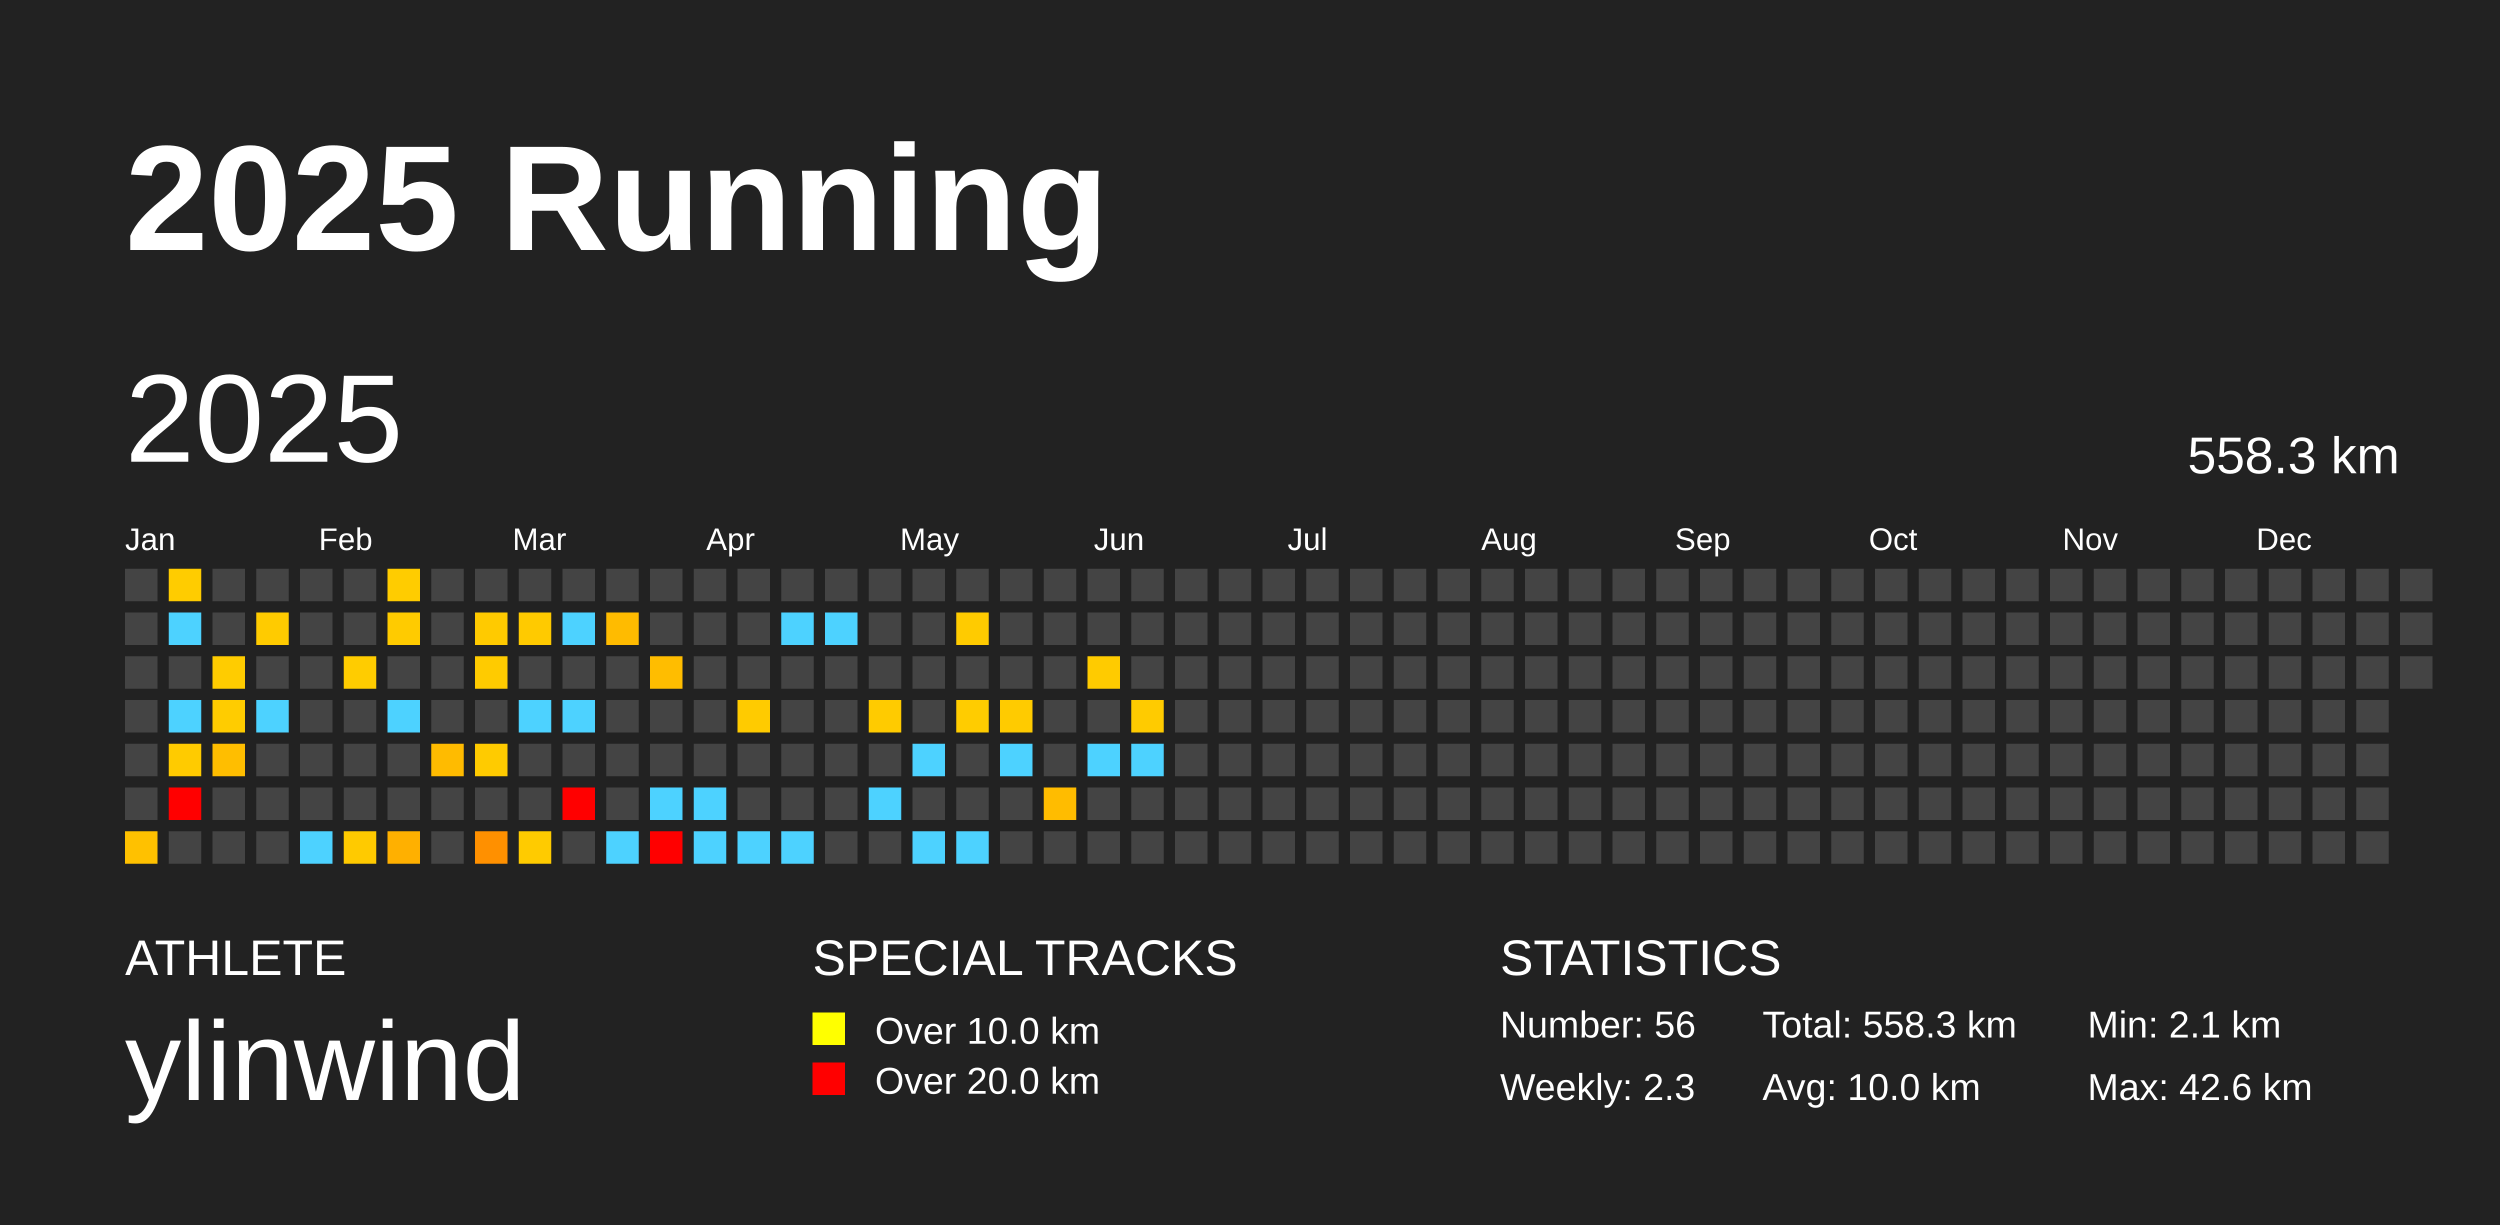
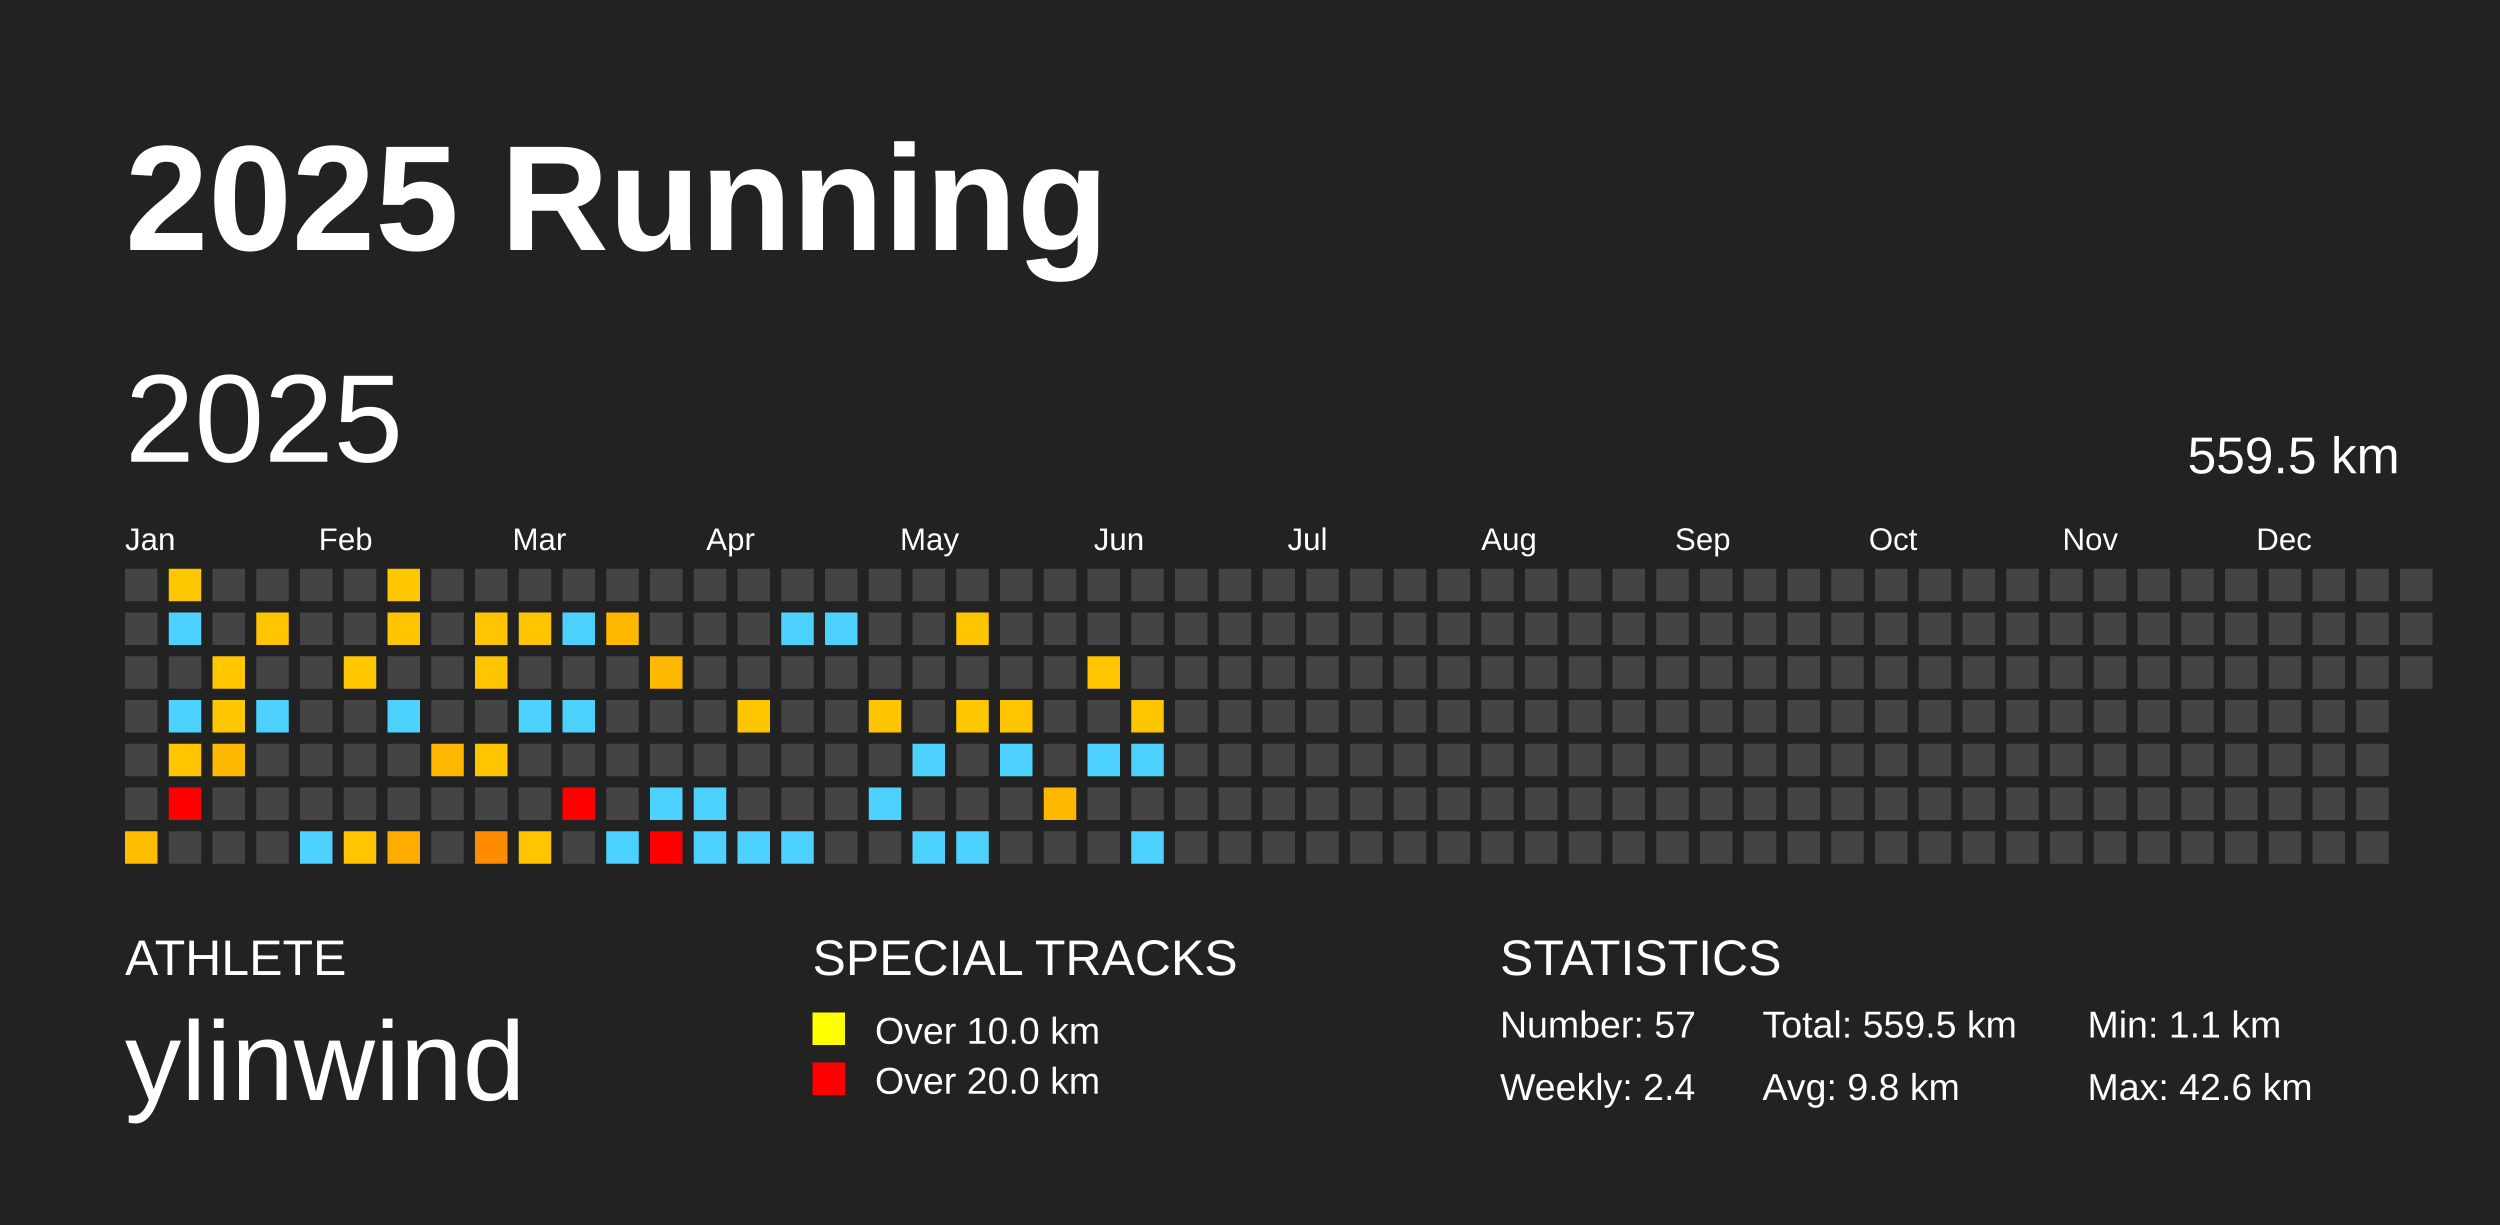
<svg xmlns="http://www.w3.org/2000/svg" baseProfile="full" height="98mm" version="1.1" viewBox="0,0,200,98" width="200mm">
  <defs />
  <rect fill="#222222" height="98" width="200" x="0" y="0" />
  <text fill="#FFFFFF" style="font-size:12px; font-family:Arial; font-weight:bold;" x="10" y="20">2025 Running</text>
  <text fill="#FFFFFF" style="font-size:4px; font-family:Arial" x="10" y="78">ATHLETE</text>
  <text fill="#FFFFFF" style="font-size:9px; font-family:Arial" x="10" y="88">ylinwind</text>
  <text fill="#FFFFFF" style="font-size:4px; font-family:Arial" x="65" y="78">SPECIAL TRACKS</text>
  <rect fill="yellow" height="2.6" width="2.6" x="65" y="81" />
  <text fill="#FFFFFF" style="font-size:3px; font-family:Arial" x="70" y="83.5">Over 10.0 km</text>
  <rect fill="red" height="2.6" width="2.6" x="65" y="85" />
  <text fill="#FFFFFF" style="font-size:3px; font-family:Arial" x="70" y="87.5">Over 20.0 km</text>
  <text fill="#FFFFFF" style="font-size:4px; font-family:Arial" x="120" y="78">STATISTICS</text>
-   <text fill="#FFFFFF" style="font-size:3px; font-family:Arial" x="120" y="83">Number: 56</text>
-   <text fill="#FFFFFF" style="font-size:3px; font-family:Arial" x="120" y="88">Weekly: 2.3</text>
-   <text fill="#FFFFFF" style="font-size:3px; font-family:Arial" x="141" y="83">Total: 558.3 km</text>
-   <text fill="#FFFFFF" style="font-size:3px; font-family:Arial" x="141" y="88">Avg: 10.0 km</text>
-   <text fill="#FFFFFF" style="font-size:3px; font-family:Arial" x="167" y="83">Min: 2.1 km</text>
+   <text fill="#FFFFFF" style="font-size:3px; font-family:Arial" x="120" y="83">Number: 57</text>
+   <text fill="#FFFFFF" style="font-size:3px; font-family:Arial" x="120" y="88">Weekly: 2.4</text>
+   <text fill="#FFFFFF" style="font-size:3px; font-family:Arial" x="141" y="83">Total: 559.5 km</text>
+   <text fill="#FFFFFF" style="font-size:3px; font-family:Arial" x="141" y="88">Avg: 9.8 km</text>
+   <text fill="#FFFFFF" style="font-size:3px; font-family:Arial" x="167" y="83">Min: 1.1 km</text>
  <text fill="#FFFFFF" style="font-size:3px; font-family:Arial" x="167" y="88">Max: 42.6 km</text>
  <text dominant-baseline="hanging" fill="#FFFFFF" style="font-size:10.0px; font-family:Arial;" x="10" y="30">2025</text>
-   <text dominant-baseline="hanging" fill="#FFFFFF" style="font-size:4.125px; font-family:Arial;" x="175" y="35">558.3 km</text>
+   <text dominant-baseline="hanging" fill="#FFFFFF" style="font-size:4.125px; font-family:Arial;" x="175" y="35">559.5 km</text>
  <text fill="#FFFFFF" style="font-size:2.5px; font-family:Arial" x="10.0" y="44">Jan</text>
  <text fill="#FFFFFF" style="font-size:2.5px; font-family:Arial" x="25.5" y="44">Feb</text>
  <text fill="#FFFFFF" style="font-size:2.5px; font-family:Arial" x="41.0" y="44">Mar</text>
  <text fill="#FFFFFF" style="font-size:2.5px; font-family:Arial" x="56.5" y="44">Apr</text>
  <text fill="#FFFFFF" style="font-size:2.5px; font-family:Arial" x="72.0" y="44">May</text>
  <text fill="#FFFFFF" style="font-size:2.5px; font-family:Arial" x="87.5" y="44">Jun</text>
  <text fill="#FFFFFF" style="font-size:2.5px; font-family:Arial" x="103.0" y="44">Jul</text>
  <text fill="#FFFFFF" style="font-size:2.5px; font-family:Arial" x="118.5" y="44">Aug</text>
  <text fill="#FFFFFF" style="font-size:2.5px; font-family:Arial" x="134.0" y="44">Sep</text>
  <text fill="#FFFFFF" style="font-size:2.5px; font-family:Arial" x="149.5" y="44">Oct</text>
  <text fill="#FFFFFF" style="font-size:2.5px; font-family:Arial" x="165.0" y="44">Nov</text>
  <text fill="#FFFFFF" style="font-size:2.5px; font-family:Arial" x="180.5" y="44">Dec</text>
  <rect fill="#444444" height="2.6" width="2.6" x="10.0" y="45.5" />
  <rect fill="#444444" height="2.6" width="2.6" x="10.0" y="49.0" />
  <rect fill="#444444" height="2.6" width="2.6" x="10.0" y="52.5" />
  <rect fill="#444444" height="2.6" width="2.6" x="10.0" y="56.0" />
  <rect fill="#444444" height="2.6" width="2.6" x="10.0" y="59.5" />
  <rect fill="#444444" height="2.6" width="2.6" x="10.0" y="63.0" />
-   <rect fill="#ffc100" height="2.6" width="2.6" x="10.0" y="66.5" />
-   <rect fill="#ffcc00" height="2.6" width="2.6" x="13.5" y="45.5" />
+   <rect fill="#ffbd00" height="2.6" width="2.6" x="10.0" y="66.5" />
+   <rect fill="#ffc700" height="2.6" width="2.6" x="13.5" y="45.5" />
  <rect fill="#4dd2ff" height="2.6" width="2.6" x="13.5" y="49.0" />
  <rect fill="#444444" height="2.6" width="2.6" x="13.5" y="52.5" />
  <rect fill="#4dd2ff" height="2.6" width="2.6" x="13.5" y="56.0" />
-   <rect fill="#ffcb00" height="2.6" width="2.6" x="13.5" y="59.5" />
+   <rect fill="#ffc600" height="2.6" width="2.6" x="13.5" y="59.5" />
  <rect fill="red" height="2.6" width="2.6" x="13.5" y="63.0" />
  <rect fill="#444444" height="2.6" width="2.6" x="13.5" y="66.5" />
  <rect fill="#444444" height="2.6" width="2.6" x="17.0" y="45.5" />
  <rect fill="#444444" height="2.6" width="2.6" x="17.0" y="49.0" />
-   <rect fill="#ffcc00" height="2.6" width="2.6" x="17.0" y="52.5" />
-   <rect fill="#ffcc00" height="2.6" width="2.6" x="17.0" y="56.0" />
-   <rect fill="#ffbe00" height="2.6" width="2.6" x="17.0" y="59.5" />
+   <rect fill="#ffc700" height="2.6" width="2.6" x="17.0" y="52.5" />
+   <rect fill="#ffc700" height="2.6" width="2.6" x="17.0" y="56.0" />
+   <rect fill="#ffba00" height="2.6" width="2.6" x="17.0" y="59.5" />
  <rect fill="#444444" height="2.6" width="2.6" x="17.0" y="63.0" />
  <rect fill="#444444" height="2.6" width="2.6" x="17.0" y="66.5" />
  <rect fill="#444444" height="2.6" width="2.6" x="20.5" y="45.5" />
-   <rect fill="#ffcb00" height="2.6" width="2.6" x="20.5" y="49.0" />
+   <rect fill="#ffc600" height="2.6" width="2.6" x="20.5" y="49.0" />
  <rect fill="#444444" height="2.6" width="2.6" x="20.5" y="52.5" />
  <rect fill="#4dd2ff" height="2.6" width="2.6" x="20.5" y="56.0" />
  <rect fill="#444444" height="2.6" width="2.6" x="20.5" y="59.5" />
  <rect fill="#444444" height="2.6" width="2.6" x="20.5" y="63.0" />
  <rect fill="#444444" height="2.6" width="2.6" x="20.5" y="66.5" />
  <rect fill="#444444" height="2.6" width="2.6" x="24.0" y="45.5" />
  <rect fill="#444444" height="2.6" width="2.6" x="24.0" y="49.0" />
  <rect fill="#444444" height="2.6" width="2.6" x="24.0" y="52.5" />
  <rect fill="#444444" height="2.6" width="2.6" x="24.0" y="56.0" />
  <rect fill="#444444" height="2.6" width="2.6" x="24.0" y="59.5" />
  <rect fill="#444444" height="2.6" width="2.6" x="24.0" y="63.0" />
  <rect fill="#4dd2ff" height="2.6" width="2.6" x="24.0" y="66.5" />
  <rect fill="#444444" height="2.6" width="2.6" x="27.5" y="45.5" />
  <rect fill="#444444" height="2.6" width="2.6" x="27.5" y="49.0" />
-   <rect fill="#ffcc00" height="2.6" width="2.6" x="27.5" y="52.5" />
+   <rect fill="#ffc700" height="2.6" width="2.6" x="27.5" y="52.5" />
  <rect fill="#444444" height="2.6" width="2.6" x="27.5" y="56.0" />
  <rect fill="#444444" height="2.6" width="2.6" x="27.5" y="59.5" />
  <rect fill="#444444" height="2.6" width="2.6" x="27.5" y="63.0" />
-   <rect fill="#ffca00" height="2.6" width="2.6" x="27.5" y="66.5" />
-   <rect fill="#ffcc00" height="2.6" width="2.6" x="31.0" y="45.5" />
-   <rect fill="#ffcb00" height="2.6" width="2.6" x="31.0" y="49.0" />
+   <rect fill="#ffc600" height="2.6" width="2.6" x="27.5" y="66.5" />
+   <rect fill="#ffc700" height="2.6" width="2.6" x="31.0" y="45.5" />
+   <rect fill="#ffc600" height="2.6" width="2.6" x="31.0" y="49.0" />
  <rect fill="#444444" height="2.6" width="2.6" x="31.0" y="52.5" />
  <rect fill="#4dd2ff" height="2.6" width="2.6" x="31.0" y="56.0" />
  <rect fill="#444444" height="2.6" width="2.6" x="31.0" y="59.5" />
  <rect fill="#444444" height="2.6" width="2.6" x="31.0" y="63.0" />
-   <rect fill="#ffb000" height="2.6" width="2.6" x="31.0" y="66.5" />
+   <rect fill="#ffac00" height="2.6" width="2.6" x="31.0" y="66.5" />
  <rect fill="#444444" height="2.6" width="2.6" x="34.5" y="45.5" />
  <rect fill="#444444" height="2.6" width="2.6" x="34.5" y="49.0" />
  <rect fill="#444444" height="2.6" width="2.6" x="34.5" y="52.5" />
  <rect fill="#444444" height="2.6" width="2.6" x="34.5" y="56.0" />
-   <rect fill="#ffbb00" height="2.6" width="2.6" x="34.5" y="59.5" />
+   <rect fill="#ffb700" height="2.6" width="2.6" x="34.5" y="59.5" />
  <rect fill="#444444" height="2.6" width="2.6" x="34.5" y="63.0" />
  <rect fill="#444444" height="2.6" width="2.6" x="34.5" y="66.5" />
  <rect fill="#444444" height="2.6" width="2.6" x="38.0" y="45.5" />
-   <rect fill="#ffca00" height="2.6" width="2.6" x="38.0" y="49.0" />
-   <rect fill="#ffcb00" height="2.6" width="2.6" x="38.0" y="52.5" />
+   <rect fill="#ffc500" height="2.6" width="2.6" x="38.0" y="49.0" />
+   <rect fill="#ffc600" height="2.6" width="2.6" x="38.0" y="52.5" />
  <rect fill="#444444" height="2.6" width="2.6" x="38.0" y="56.0" />
-   <rect fill="#ffcb00" height="2.6" width="2.6" x="38.0" y="59.5" />
+   <rect fill="#ffc600" height="2.6" width="2.6" x="38.0" y="59.5" />
  <rect fill="#444444" height="2.6" width="2.6" x="38.0" y="63.0" />
-   <rect fill="#ff9000" height="2.6" width="2.6" x="38.0" y="66.5" />
+   <rect fill="#ff8c00" height="2.6" width="2.6" x="38.0" y="66.5" />
  <rect fill="#444444" height="2.6" width="2.6" x="41.5" y="45.5" />
-   <rect fill="#ffca00" height="2.6" width="2.6" x="41.5" y="49.0" />
+   <rect fill="#ffc600" height="2.6" width="2.6" x="41.5" y="49.0" />
  <rect fill="#444444" height="2.6" width="2.6" x="41.5" y="52.5" />
  <rect fill="#4dd2ff" height="2.6" width="2.6" x="41.5" y="56.0" />
  <rect fill="#444444" height="2.6" width="2.6" x="41.5" y="59.5" />
  <rect fill="#444444" height="2.6" width="2.6" x="41.5" y="63.0" />
-   <rect fill="#ffcb00" height="2.6" width="2.6" x="41.5" y="66.5" />
+   <rect fill="#ffc600" height="2.6" width="2.6" x="41.5" y="66.5" />
  <rect fill="#444444" height="2.6" width="2.6" x="45.0" y="45.5" />
  <rect fill="#4dd2ff" height="2.6" width="2.6" x="45.0" y="49.0" />
  <rect fill="#444444" height="2.6" width="2.6" x="45.0" y="52.5" />
  <rect fill="#4dd2ff" height="2.6" width="2.6" x="45.0" y="56.0" />
  <rect fill="#444444" height="2.6" width="2.6" x="45.0" y="59.5" />
  <rect fill="red" height="2.6" width="2.6" x="45.0" y="63.0" />
  <rect fill="#444444" height="2.6" width="2.6" x="45.0" y="66.5" />
  <rect fill="#444444" height="2.6" width="2.6" x="48.5" y="45.5" />
-   <rect fill="#ffbb00" height="2.6" width="2.6" x="48.5" y="49.0" />
+   <rect fill="#ffb700" height="2.6" width="2.6" x="48.5" y="49.0" />
  <rect fill="#444444" height="2.6" width="2.6" x="48.5" y="52.5" />
  <rect fill="#444444" height="2.6" width="2.6" x="48.5" y="56.0" />
  <rect fill="#444444" height="2.6" width="2.6" x="48.5" y="59.5" />
  <rect fill="#444444" height="2.6" width="2.6" x="48.5" y="63.0" />
  <rect fill="#4dd2ff" height="2.6" width="2.6" x="48.5" y="66.5" />
  <rect fill="#444444" height="2.6" width="2.6" x="52.0" y="45.5" />
  <rect fill="#444444" height="2.6" width="2.6" x="52.0" y="49.0" />
-   <rect fill="#ffbd00" height="2.6" width="2.6" x="52.0" y="52.5" />
+   <rect fill="#ffb900" height="2.6" width="2.6" x="52.0" y="52.5" />
  <rect fill="#444444" height="2.6" width="2.6" x="52.0" y="56.0" />
  <rect fill="#444444" height="2.6" width="2.6" x="52.0" y="59.5" />
  <rect fill="#4dd2ff" height="2.6" width="2.6" x="52.0" y="63.0" />
  <rect fill="red" height="2.6" width="2.6" x="52.0" y="66.5" />
  <rect fill="#444444" height="2.6" width="2.6" x="55.5" y="45.5" />
  <rect fill="#444444" height="2.6" width="2.6" x="55.5" y="49.0" />
  <rect fill="#444444" height="2.6" width="2.6" x="55.5" y="52.5" />
  <rect fill="#444444" height="2.6" width="2.6" x="55.5" y="56.0" />
  <rect fill="#444444" height="2.6" width="2.6" x="55.5" y="59.5" />
  <rect fill="#4dd2ff" height="2.6" width="2.6" x="55.5" y="63.0" />
  <rect fill="#4dd2ff" height="2.6" width="2.6" x="55.5" y="66.5" />
  <rect fill="#444444" height="2.6" width="2.6" x="59.0" y="45.5" />
  <rect fill="#444444" height="2.6" width="2.6" x="59.0" y="49.0" />
  <rect fill="#444444" height="2.6" width="2.6" x="59.0" y="52.5" />
-   <rect fill="#ffcb00" height="2.6" width="2.6" x="59.0" y="56.0" />
+   <rect fill="#ffc600" height="2.6" width="2.6" x="59.0" y="56.0" />
  <rect fill="#444444" height="2.6" width="2.6" x="59.0" y="59.5" />
  <rect fill="#444444" height="2.6" width="2.6" x="59.0" y="63.0" />
  <rect fill="#4dd2ff" height="2.6" width="2.6" x="59.0" y="66.5" />
  <rect fill="#444444" height="2.6" width="2.6" x="62.5" y="45.5" />
  <rect fill="#4dd2ff" height="2.6" width="2.6" x="62.5" y="49.0" />
  <rect fill="#444444" height="2.6" width="2.6" x="62.5" y="52.5" />
  <rect fill="#444444" height="2.6" width="2.6" x="62.5" y="56.0" />
  <rect fill="#444444" height="2.6" width="2.6" x="62.5" y="59.5" />
  <rect fill="#444444" height="2.6" width="2.6" x="62.5" y="63.0" />
  <rect fill="#4dd2ff" height="2.6" width="2.6" x="62.5" y="66.5" />
  <rect fill="#444444" height="2.6" width="2.6" x="66.0" y="45.5" />
  <rect fill="#4dd2ff" height="2.6" width="2.6" x="66.0" y="49.0" />
  <rect fill="#444444" height="2.6" width="2.6" x="66.0" y="52.5" />
  <rect fill="#444444" height="2.6" width="2.6" x="66.0" y="56.0" />
  <rect fill="#444444" height="2.6" width="2.6" x="66.0" y="59.5" />
  <rect fill="#444444" height="2.6" width="2.6" x="66.0" y="63.0" />
  <rect fill="#444444" height="2.6" width="2.6" x="66.0" y="66.5" />
  <rect fill="#444444" height="2.6" width="2.6" x="69.5" y="45.5" />
  <rect fill="#444444" height="2.6" width="2.6" x="69.5" y="49.0" />
  <rect fill="#444444" height="2.6" width="2.6" x="69.5" y="52.5" />
-   <rect fill="#ffcb00" height="2.6" width="2.6" x="69.5" y="56.0" />
+   <rect fill="#ffc600" height="2.6" width="2.6" x="69.5" y="56.0" />
  <rect fill="#444444" height="2.6" width="2.6" x="69.5" y="59.5" />
  <rect fill="#4dd2ff" height="2.6" width="2.6" x="69.5" y="63.0" />
  <rect fill="#444444" height="2.6" width="2.6" x="69.5" y="66.5" />
  <rect fill="#444444" height="2.6" width="2.6" x="73.0" y="45.5" />
  <rect fill="#444444" height="2.6" width="2.6" x="73.0" y="49.0" />
  <rect fill="#444444" height="2.6" width="2.6" x="73.0" y="52.5" />
  <rect fill="#444444" height="2.6" width="2.6" x="73.0" y="56.0" />
  <rect fill="#4dd2ff" height="2.6" width="2.6" x="73.0" y="59.5" />
  <rect fill="#444444" height="2.6" width="2.6" x="73.0" y="63.0" />
  <rect fill="#4dd2ff" height="2.6" width="2.6" x="73.0" y="66.5" />
  <rect fill="#444444" height="2.6" width="2.6" x="76.5" y="45.5" />
-   <rect fill="#ffcb00" height="2.6" width="2.6" x="76.5" y="49.0" />
+   <rect fill="#ffc600" height="2.6" width="2.6" x="76.5" y="49.0" />
  <rect fill="#444444" height="2.6" width="2.6" x="76.5" y="52.5" />
-   <rect fill="#ffcc00" height="2.6" width="2.6" x="76.5" y="56.0" />
+   <rect fill="#ffc700" height="2.6" width="2.6" x="76.5" y="56.0" />
  <rect fill="#444444" height="2.6" width="2.6" x="76.5" y="59.5" />
  <rect fill="#444444" height="2.6" width="2.6" x="76.5" y="63.0" />
  <rect fill="#4dd2ff" height="2.6" width="2.6" x="76.5" y="66.5" />
  <rect fill="#444444" height="2.6" width="2.6" x="80.0" y="45.5" />
  <rect fill="#444444" height="2.6" width="2.6" x="80.0" y="49.0" />
  <rect fill="#444444" height="2.6" width="2.6" x="80.0" y="52.5" />
-   <rect fill="#ffcb00" height="2.6" width="2.6" x="80.0" y="56.0" />
+   <rect fill="#ffc600" height="2.6" width="2.6" x="80.0" y="56.0" />
  <rect fill="#4dd2ff" height="2.6" width="2.6" x="80.0" y="59.5" />
  <rect fill="#444444" height="2.6" width="2.6" x="80.0" y="63.0" />
  <rect fill="#444444" height="2.6" width="2.6" x="80.0" y="66.5" />
  <rect fill="#444444" height="2.6" width="2.6" x="83.5" y="45.5" />
  <rect fill="#444444" height="2.6" width="2.6" x="83.5" y="49.0" />
  <rect fill="#444444" height="2.6" width="2.6" x="83.5" y="52.5" />
  <rect fill="#444444" height="2.6" width="2.6" x="83.5" y="56.0" />
  <rect fill="#444444" height="2.6" width="2.6" x="83.5" y="59.5" />
-   <rect fill="#ffbc00" height="2.6" width="2.6" x="83.5" y="63.0" />
+   <rect fill="#ffb800" height="2.6" width="2.6" x="83.5" y="63.0" />
  <rect fill="#444444" height="2.6" width="2.6" x="83.5" y="66.5" />
  <rect fill="#444444" height="2.6" width="2.6" x="87.0" y="45.5" />
  <rect fill="#444444" height="2.6" width="2.6" x="87.0" y="49.0" />
-   <rect fill="#ffcb00" height="2.6" width="2.6" x="87.0" y="52.5" />
+   <rect fill="#ffc600" height="2.6" width="2.6" x="87.0" y="52.5" />
  <rect fill="#444444" height="2.6" width="2.6" x="87.0" y="56.0" />
  <rect fill="#4dd2ff" height="2.6" width="2.6" x="87.0" y="59.5" />
  <rect fill="#444444" height="2.6" width="2.6" x="87.0" y="63.0" />
  <rect fill="#444444" height="2.6" width="2.6" x="87.0" y="66.5" />
  <rect fill="#444444" height="2.6" width="2.6" x="90.5" y="45.5" />
  <rect fill="#444444" height="2.6" width="2.6" x="90.5" y="49.0" />
  <rect fill="#444444" height="2.6" width="2.6" x="90.5" y="52.5" />
-   <rect fill="#ffcb00" height="2.6" width="2.6" x="90.5" y="56.0" />
+   <rect fill="#ffc600" height="2.6" width="2.6" x="90.5" y="56.0" />
  <rect fill="#4dd2ff" height="2.6" width="2.6" x="90.5" y="59.5" />
  <rect fill="#444444" height="2.6" width="2.6" x="90.5" y="63.0" />
-   <rect fill="#444444" height="2.6" width="2.6" x="90.5" y="66.5" />
+   <rect fill="#4dd2ff" height="2.6" width="2.6" x="90.5" y="66.5" />
  <rect fill="#444444" height="2.6" width="2.6" x="94.0" y="45.5" />
  <rect fill="#444444" height="2.6" width="2.6" x="94.0" y="49.0" />
  <rect fill="#444444" height="2.6" width="2.6" x="94.0" y="52.5" />
  <rect fill="#444444" height="2.6" width="2.6" x="94.0" y="56.0" />
  <rect fill="#444444" height="2.6" width="2.6" x="94.0" y="59.5" />
  <rect fill="#444444" height="2.6" width="2.6" x="94.0" y="63.0" />
  <rect fill="#444444" height="2.6" width="2.6" x="94.0" y="66.5" />
  <rect fill="#444444" height="2.6" width="2.6" x="97.5" y="45.5" />
  <rect fill="#444444" height="2.6" width="2.6" x="97.5" y="49.0" />
  <rect fill="#444444" height="2.6" width="2.6" x="97.5" y="52.5" />
  <rect fill="#444444" height="2.6" width="2.6" x="97.5" y="56.0" />
  <rect fill="#444444" height="2.6" width="2.6" x="97.5" y="59.5" />
  <rect fill="#444444" height="2.6" width="2.6" x="97.5" y="63.0" />
  <rect fill="#444444" height="2.6" width="2.6" x="97.5" y="66.5" />
  <rect fill="#444444" height="2.6" width="2.6" x="101.0" y="45.5" />
  <rect fill="#444444" height="2.6" width="2.6" x="101.0" y="49.0" />
  <rect fill="#444444" height="2.6" width="2.6" x="101.0" y="52.5" />
  <rect fill="#444444" height="2.6" width="2.6" x="101.0" y="56.0" />
  <rect fill="#444444" height="2.6" width="2.6" x="101.0" y="59.5" />
  <rect fill="#444444" height="2.6" width="2.6" x="101.0" y="63.0" />
  <rect fill="#444444" height="2.6" width="2.6" x="101.0" y="66.5" />
  <rect fill="#444444" height="2.6" width="2.6" x="104.5" y="45.5" />
  <rect fill="#444444" height="2.6" width="2.6" x="104.5" y="49.0" />
  <rect fill="#444444" height="2.6" width="2.6" x="104.5" y="52.5" />
  <rect fill="#444444" height="2.6" width="2.6" x="104.5" y="56.0" />
  <rect fill="#444444" height="2.6" width="2.6" x="104.5" y="59.5" />
  <rect fill="#444444" height="2.6" width="2.6" x="104.5" y="63.0" />
  <rect fill="#444444" height="2.6" width="2.6" x="104.5" y="66.5" />
  <rect fill="#444444" height="2.6" width="2.6" x="108.0" y="45.5" />
  <rect fill="#444444" height="2.6" width="2.6" x="108.0" y="49.0" />
  <rect fill="#444444" height="2.6" width="2.6" x="108.0" y="52.5" />
  <rect fill="#444444" height="2.6" width="2.6" x="108.0" y="56.0" />
  <rect fill="#444444" height="2.6" width="2.6" x="108.0" y="59.5" />
  <rect fill="#444444" height="2.6" width="2.6" x="108.0" y="63.0" />
  <rect fill="#444444" height="2.6" width="2.6" x="108.0" y="66.5" />
  <rect fill="#444444" height="2.6" width="2.6" x="111.5" y="45.5" />
  <rect fill="#444444" height="2.6" width="2.6" x="111.5" y="49.0" />
  <rect fill="#444444" height="2.6" width="2.6" x="111.5" y="52.5" />
  <rect fill="#444444" height="2.6" width="2.6" x="111.5" y="56.0" />
  <rect fill="#444444" height="2.6" width="2.6" x="111.5" y="59.5" />
  <rect fill="#444444" height="2.6" width="2.6" x="111.5" y="63.0" />
  <rect fill="#444444" height="2.6" width="2.6" x="111.5" y="66.5" />
  <rect fill="#444444" height="2.6" width="2.6" x="115.0" y="45.5" />
  <rect fill="#444444" height="2.6" width="2.6" x="115.0" y="49.0" />
  <rect fill="#444444" height="2.6" width="2.6" x="115.0" y="52.5" />
  <rect fill="#444444" height="2.6" width="2.6" x="115.0" y="56.0" />
  <rect fill="#444444" height="2.6" width="2.6" x="115.0" y="59.5" />
  <rect fill="#444444" height="2.6" width="2.6" x="115.0" y="63.0" />
  <rect fill="#444444" height="2.6" width="2.6" x="115.0" y="66.5" />
  <rect fill="#444444" height="2.6" width="2.6" x="118.5" y="45.5" />
  <rect fill="#444444" height="2.6" width="2.6" x="118.5" y="49.0" />
  <rect fill="#444444" height="2.6" width="2.6" x="118.5" y="52.5" />
  <rect fill="#444444" height="2.6" width="2.6" x="118.5" y="56.0" />
  <rect fill="#444444" height="2.6" width="2.6" x="118.5" y="59.5" />
  <rect fill="#444444" height="2.6" width="2.6" x="118.5" y="63.0" />
  <rect fill="#444444" height="2.6" width="2.6" x="118.5" y="66.5" />
  <rect fill="#444444" height="2.6" width="2.6" x="122.0" y="45.5" />
  <rect fill="#444444" height="2.6" width="2.6" x="122.0" y="49.0" />
  <rect fill="#444444" height="2.6" width="2.6" x="122.0" y="52.5" />
  <rect fill="#444444" height="2.6" width="2.6" x="122.0" y="56.0" />
  <rect fill="#444444" height="2.6" width="2.6" x="122.0" y="59.5" />
  <rect fill="#444444" height="2.6" width="2.6" x="122.0" y="63.0" />
  <rect fill="#444444" height="2.6" width="2.6" x="122.0" y="66.5" />
  <rect fill="#444444" height="2.6" width="2.6" x="125.5" y="45.5" />
  <rect fill="#444444" height="2.6" width="2.6" x="125.5" y="49.0" />
  <rect fill="#444444" height="2.6" width="2.6" x="125.5" y="52.5" />
  <rect fill="#444444" height="2.6" width="2.6" x="125.5" y="56.0" />
  <rect fill="#444444" height="2.6" width="2.6" x="125.5" y="59.5" />
  <rect fill="#444444" height="2.6" width="2.6" x="125.5" y="63.0" />
  <rect fill="#444444" height="2.6" width="2.6" x="125.5" y="66.5" />
  <rect fill="#444444" height="2.6" width="2.6" x="129.0" y="45.5" />
  <rect fill="#444444" height="2.6" width="2.6" x="129.0" y="49.0" />
  <rect fill="#444444" height="2.6" width="2.6" x="129.0" y="52.5" />
  <rect fill="#444444" height="2.6" width="2.6" x="129.0" y="56.0" />
  <rect fill="#444444" height="2.6" width="2.6" x="129.0" y="59.5" />
  <rect fill="#444444" height="2.6" width="2.6" x="129.0" y="63.0" />
  <rect fill="#444444" height="2.6" width="2.6" x="129.0" y="66.5" />
  <rect fill="#444444" height="2.6" width="2.6" x="132.5" y="45.5" />
  <rect fill="#444444" height="2.6" width="2.6" x="132.5" y="49.0" />
  <rect fill="#444444" height="2.6" width="2.6" x="132.5" y="52.5" />
  <rect fill="#444444" height="2.6" width="2.6" x="132.5" y="56.0" />
  <rect fill="#444444" height="2.6" width="2.6" x="132.5" y="59.5" />
  <rect fill="#444444" height="2.6" width="2.6" x="132.5" y="63.0" />
  <rect fill="#444444" height="2.6" width="2.6" x="132.5" y="66.5" />
  <rect fill="#444444" height="2.6" width="2.6" x="136.0" y="45.5" />
  <rect fill="#444444" height="2.6" width="2.6" x="136.0" y="49.0" />
  <rect fill="#444444" height="2.6" width="2.6" x="136.0" y="52.5" />
  <rect fill="#444444" height="2.6" width="2.6" x="136.0" y="56.0" />
  <rect fill="#444444" height="2.6" width="2.6" x="136.0" y="59.5" />
  <rect fill="#444444" height="2.6" width="2.6" x="136.0" y="63.0" />
  <rect fill="#444444" height="2.6" width="2.6" x="136.0" y="66.5" />
  <rect fill="#444444" height="2.6" width="2.6" x="139.5" y="45.5" />
  <rect fill="#444444" height="2.6" width="2.6" x="139.5" y="49.0" />
  <rect fill="#444444" height="2.6" width="2.6" x="139.5" y="52.5" />
  <rect fill="#444444" height="2.6" width="2.6" x="139.5" y="56.0" />
  <rect fill="#444444" height="2.6" width="2.6" x="139.5" y="59.5" />
  <rect fill="#444444" height="2.6" width="2.6" x="139.5" y="63.0" />
  <rect fill="#444444" height="2.6" width="2.6" x="139.5" y="66.5" />
  <rect fill="#444444" height="2.6" width="2.6" x="143.0" y="45.5" />
  <rect fill="#444444" height="2.6" width="2.6" x="143.0" y="49.0" />
  <rect fill="#444444" height="2.6" width="2.6" x="143.0" y="52.5" />
  <rect fill="#444444" height="2.6" width="2.6" x="143.0" y="56.0" />
  <rect fill="#444444" height="2.6" width="2.6" x="143.0" y="59.5" />
  <rect fill="#444444" height="2.6" width="2.6" x="143.0" y="63.0" />
  <rect fill="#444444" height="2.6" width="2.6" x="143.0" y="66.5" />
  <rect fill="#444444" height="2.6" width="2.6" x="146.5" y="45.5" />
  <rect fill="#444444" height="2.6" width="2.6" x="146.5" y="49.0" />
  <rect fill="#444444" height="2.6" width="2.6" x="146.5" y="52.5" />
  <rect fill="#444444" height="2.6" width="2.6" x="146.5" y="56.0" />
  <rect fill="#444444" height="2.6" width="2.6" x="146.5" y="59.5" />
  <rect fill="#444444" height="2.6" width="2.6" x="146.5" y="63.0" />
  <rect fill="#444444" height="2.6" width="2.6" x="146.5" y="66.5" />
  <rect fill="#444444" height="2.6" width="2.6" x="150.0" y="45.5" />
  <rect fill="#444444" height="2.6" width="2.6" x="150.0" y="49.0" />
  <rect fill="#444444" height="2.6" width="2.6" x="150.0" y="52.5" />
  <rect fill="#444444" height="2.6" width="2.6" x="150.0" y="56.0" />
  <rect fill="#444444" height="2.6" width="2.6" x="150.0" y="59.5" />
  <rect fill="#444444" height="2.6" width="2.6" x="150.0" y="63.0" />
  <rect fill="#444444" height="2.6" width="2.6" x="150.0" y="66.5" />
  <rect fill="#444444" height="2.6" width="2.6" x="153.5" y="45.5" />
  <rect fill="#444444" height="2.6" width="2.6" x="153.5" y="49.0" />
  <rect fill="#444444" height="2.6" width="2.6" x="153.5" y="52.5" />
  <rect fill="#444444" height="2.6" width="2.6" x="153.5" y="56.0" />
  <rect fill="#444444" height="2.6" width="2.6" x="153.5" y="59.5" />
  <rect fill="#444444" height="2.6" width="2.6" x="153.5" y="63.0" />
  <rect fill="#444444" height="2.6" width="2.6" x="153.5" y="66.5" />
  <rect fill="#444444" height="2.6" width="2.6" x="157.0" y="45.5" />
  <rect fill="#444444" height="2.6" width="2.6" x="157.0" y="49.0" />
  <rect fill="#444444" height="2.6" width="2.6" x="157.0" y="52.5" />
  <rect fill="#444444" height="2.6" width="2.6" x="157.0" y="56.0" />
  <rect fill="#444444" height="2.6" width="2.6" x="157.0" y="59.5" />
  <rect fill="#444444" height="2.6" width="2.6" x="157.0" y="63.0" />
  <rect fill="#444444" height="2.6" width="2.6" x="157.0" y="66.5" />
  <rect fill="#444444" height="2.6" width="2.6" x="160.5" y="45.5" />
  <rect fill="#444444" height="2.6" width="2.6" x="160.5" y="49.0" />
  <rect fill="#444444" height="2.6" width="2.6" x="160.5" y="52.5" />
  <rect fill="#444444" height="2.6" width="2.6" x="160.5" y="56.0" />
  <rect fill="#444444" height="2.6" width="2.6" x="160.5" y="59.5" />
  <rect fill="#444444" height="2.6" width="2.6" x="160.5" y="63.0" />
  <rect fill="#444444" height="2.6" width="2.6" x="160.5" y="66.5" />
  <rect fill="#444444" height="2.6" width="2.6" x="164.0" y="45.5" />
  <rect fill="#444444" height="2.6" width="2.6" x="164.0" y="49.0" />
  <rect fill="#444444" height="2.6" width="2.6" x="164.0" y="52.5" />
  <rect fill="#444444" height="2.6" width="2.6" x="164.0" y="56.0" />
  <rect fill="#444444" height="2.6" width="2.6" x="164.0" y="59.5" />
  <rect fill="#444444" height="2.6" width="2.6" x="164.0" y="63.0" />
  <rect fill="#444444" height="2.6" width="2.6" x="164.0" y="66.5" />
  <rect fill="#444444" height="2.6" width="2.6" x="167.5" y="45.5" />
  <rect fill="#444444" height="2.6" width="2.6" x="167.5" y="49.0" />
  <rect fill="#444444" height="2.6" width="2.6" x="167.5" y="52.5" />
  <rect fill="#444444" height="2.6" width="2.6" x="167.5" y="56.0" />
  <rect fill="#444444" height="2.6" width="2.6" x="167.5" y="59.5" />
  <rect fill="#444444" height="2.6" width="2.6" x="167.5" y="63.0" />
  <rect fill="#444444" height="2.6" width="2.6" x="167.5" y="66.5" />
  <rect fill="#444444" height="2.6" width="2.6" x="171.0" y="45.5" />
  <rect fill="#444444" height="2.6" width="2.6" x="171.0" y="49.0" />
  <rect fill="#444444" height="2.6" width="2.6" x="171.0" y="52.5" />
  <rect fill="#444444" height="2.6" width="2.6" x="171.0" y="56.0" />
  <rect fill="#444444" height="2.6" width="2.6" x="171.0" y="59.5" />
  <rect fill="#444444" height="2.6" width="2.6" x="171.0" y="63.0" />
  <rect fill="#444444" height="2.6" width="2.6" x="171.0" y="66.5" />
  <rect fill="#444444" height="2.6" width="2.6" x="174.5" y="45.5" />
  <rect fill="#444444" height="2.6" width="2.6" x="174.5" y="49.0" />
  <rect fill="#444444" height="2.6" width="2.6" x="174.5" y="52.5" />
  <rect fill="#444444" height="2.6" width="2.6" x="174.5" y="56.0" />
  <rect fill="#444444" height="2.6" width="2.6" x="174.5" y="59.5" />
  <rect fill="#444444" height="2.6" width="2.6" x="174.5" y="63.0" />
  <rect fill="#444444" height="2.6" width="2.6" x="174.5" y="66.5" />
  <rect fill="#444444" height="2.6" width="2.6" x="178.0" y="45.5" />
  <rect fill="#444444" height="2.6" width="2.6" x="178.0" y="49.0" />
  <rect fill="#444444" height="2.6" width="2.6" x="178.0" y="52.5" />
  <rect fill="#444444" height="2.6" width="2.6" x="178.0" y="56.0" />
  <rect fill="#444444" height="2.6" width="2.6" x="178.0" y="59.5" />
  <rect fill="#444444" height="2.6" width="2.6" x="178.0" y="63.0" />
  <rect fill="#444444" height="2.6" width="2.6" x="178.0" y="66.5" />
  <rect fill="#444444" height="2.6" width="2.6" x="181.5" y="45.5" />
  <rect fill="#444444" height="2.6" width="2.6" x="181.5" y="49.0" />
  <rect fill="#444444" height="2.6" width="2.6" x="181.5" y="52.5" />
  <rect fill="#444444" height="2.6" width="2.6" x="181.5" y="56.0" />
  <rect fill="#444444" height="2.6" width="2.6" x="181.5" y="59.5" />
  <rect fill="#444444" height="2.6" width="2.6" x="181.5" y="63.0" />
  <rect fill="#444444" height="2.6" width="2.6" x="181.5" y="66.5" />
  <rect fill="#444444" height="2.6" width="2.6" x="185.0" y="45.5" />
  <rect fill="#444444" height="2.6" width="2.6" x="185.0" y="49.0" />
  <rect fill="#444444" height="2.6" width="2.6" x="185.0" y="52.5" />
  <rect fill="#444444" height="2.6" width="2.6" x="185.0" y="56.0" />
  <rect fill="#444444" height="2.6" width="2.6" x="185.0" y="59.5" />
  <rect fill="#444444" height="2.6" width="2.6" x="185.0" y="63.0" />
  <rect fill="#444444" height="2.6" width="2.6" x="185.0" y="66.5" />
  <rect fill="#444444" height="2.6" width="2.6" x="188.5" y="45.5" />
  <rect fill="#444444" height="2.6" width="2.6" x="188.5" y="49.0" />
  <rect fill="#444444" height="2.6" width="2.6" x="188.5" y="52.5" />
  <rect fill="#444444" height="2.6" width="2.6" x="188.5" y="56.0" />
  <rect fill="#444444" height="2.6" width="2.6" x="188.5" y="59.5" />
  <rect fill="#444444" height="2.6" width="2.6" x="188.5" y="63.0" />
  <rect fill="#444444" height="2.6" width="2.6" x="188.5" y="66.5" />
  <rect fill="#444444" height="2.6" width="2.6" x="192.0" y="45.5" />
  <rect fill="#444444" height="2.6" width="2.6" x="192.0" y="49.0" />
  <rect fill="#444444" height="2.6" width="2.6" x="192.0" y="52.5" />
</svg>
